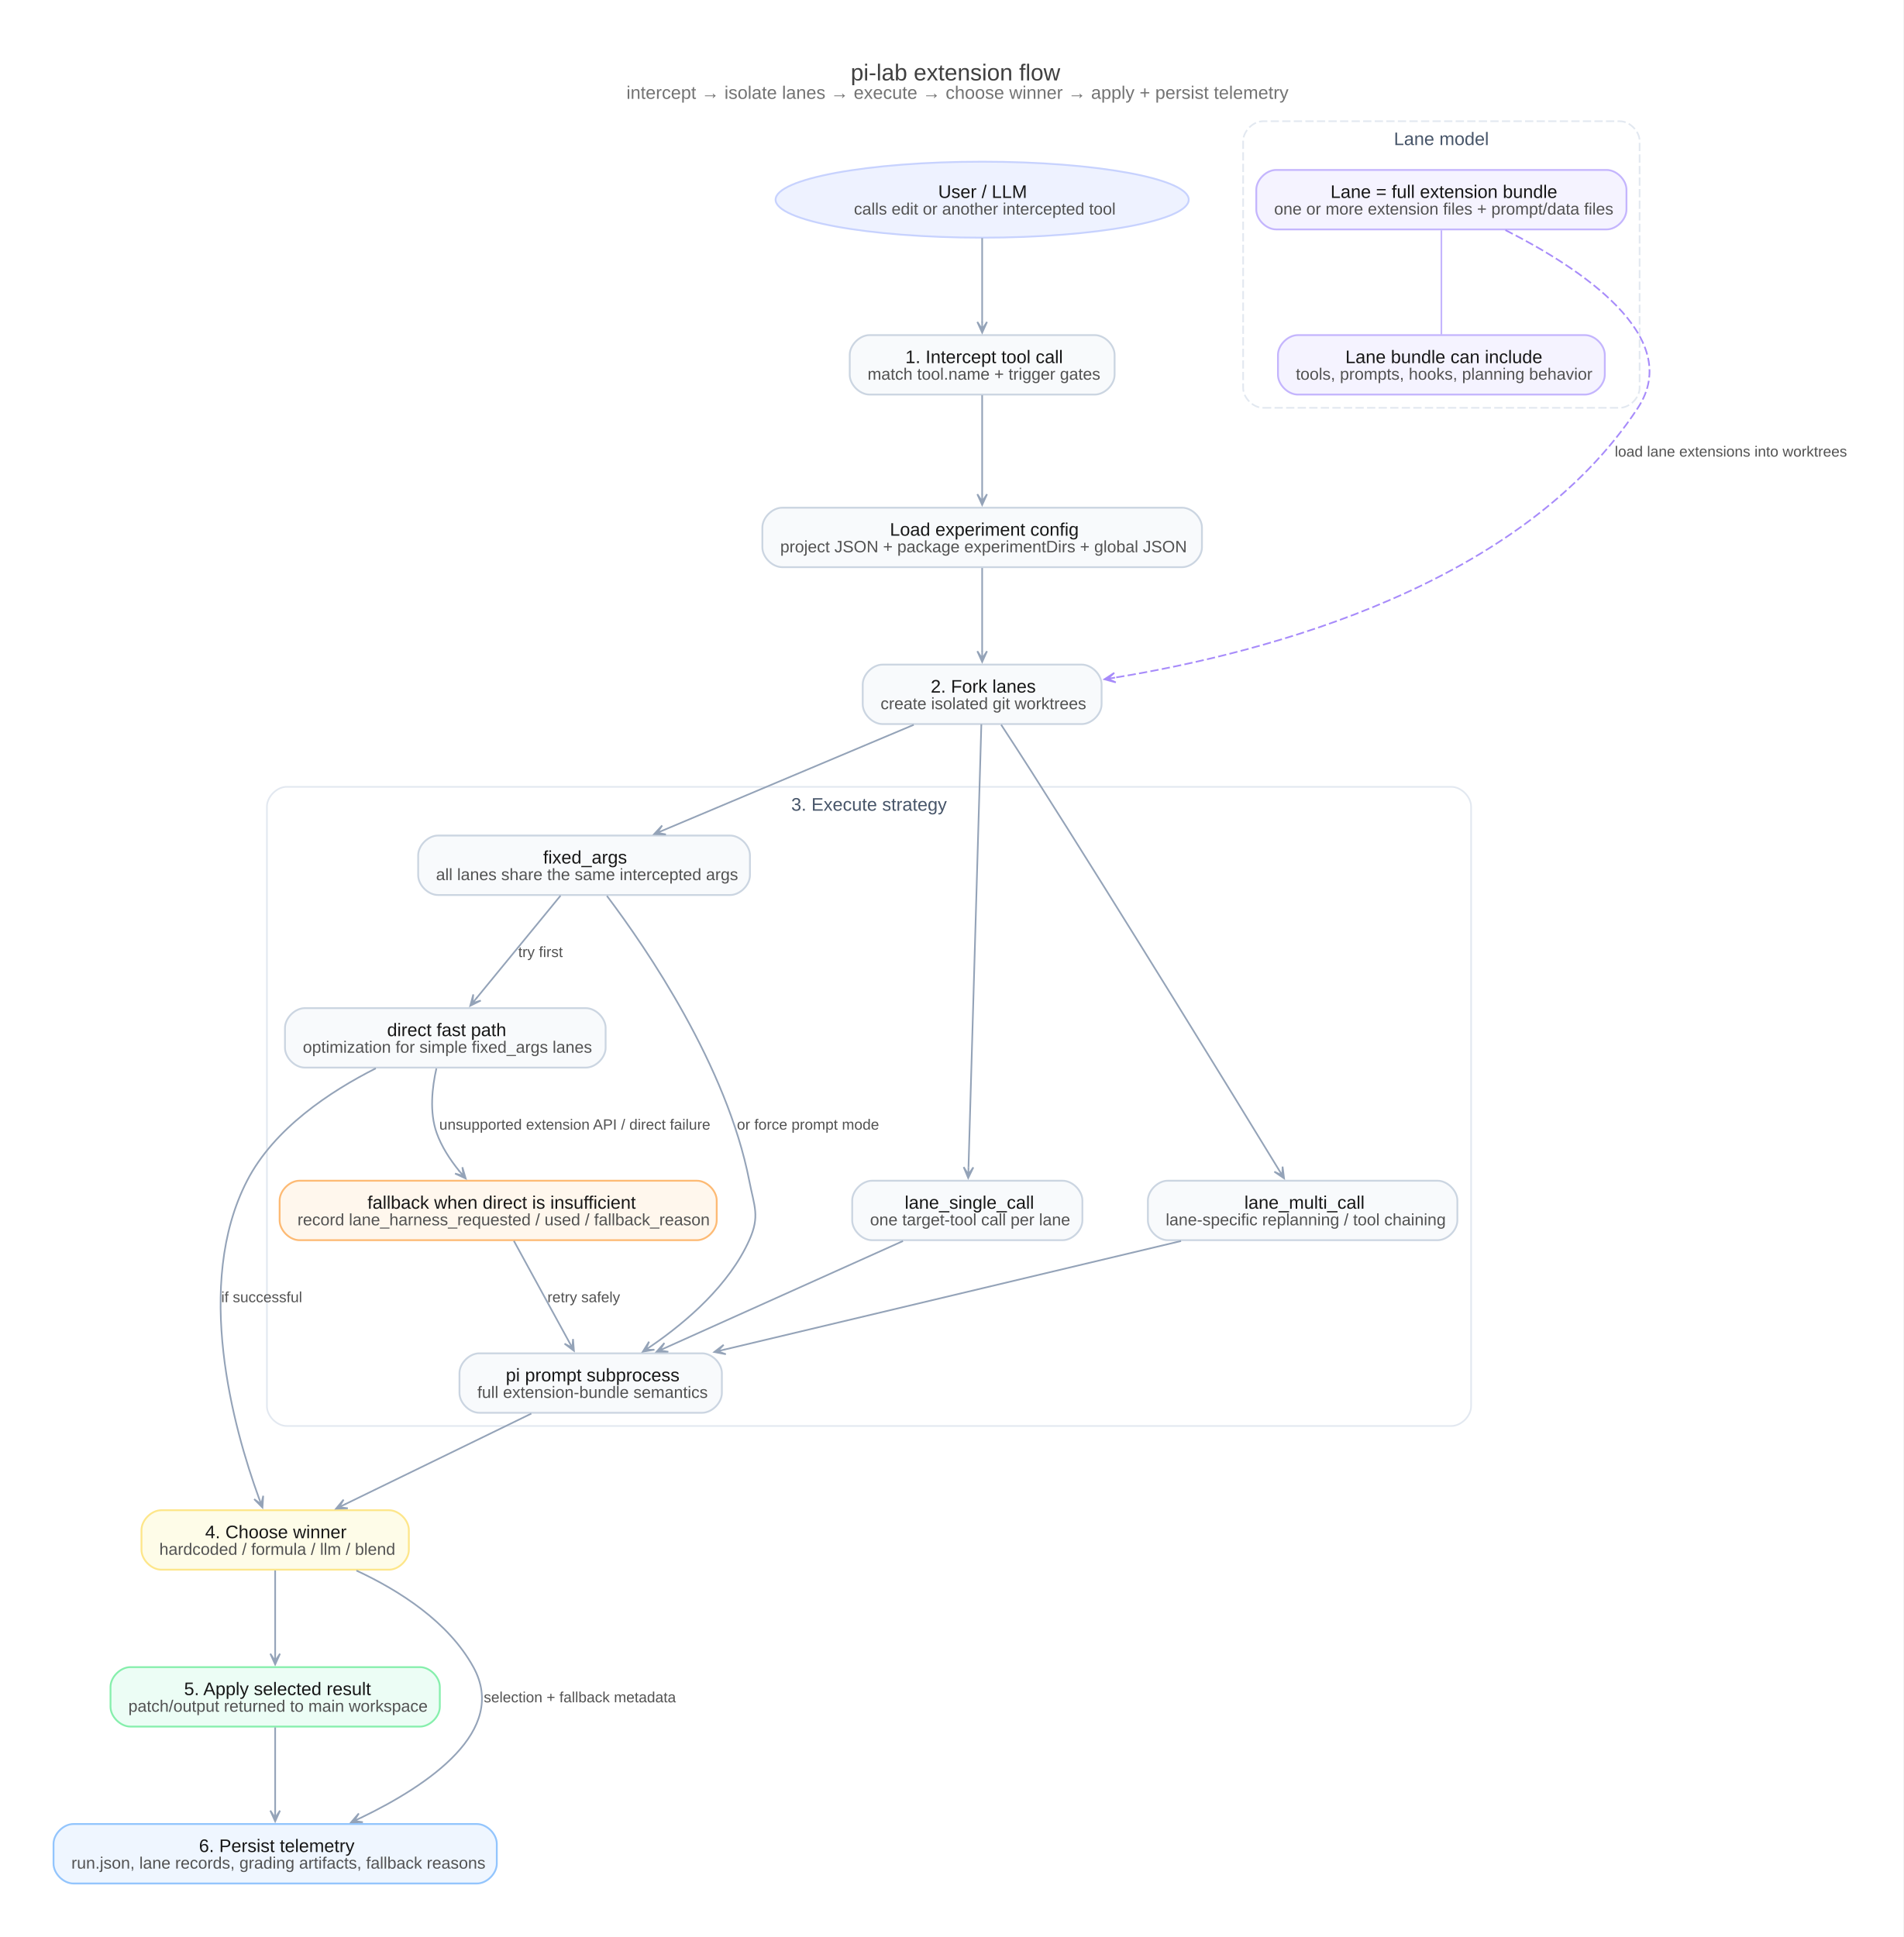
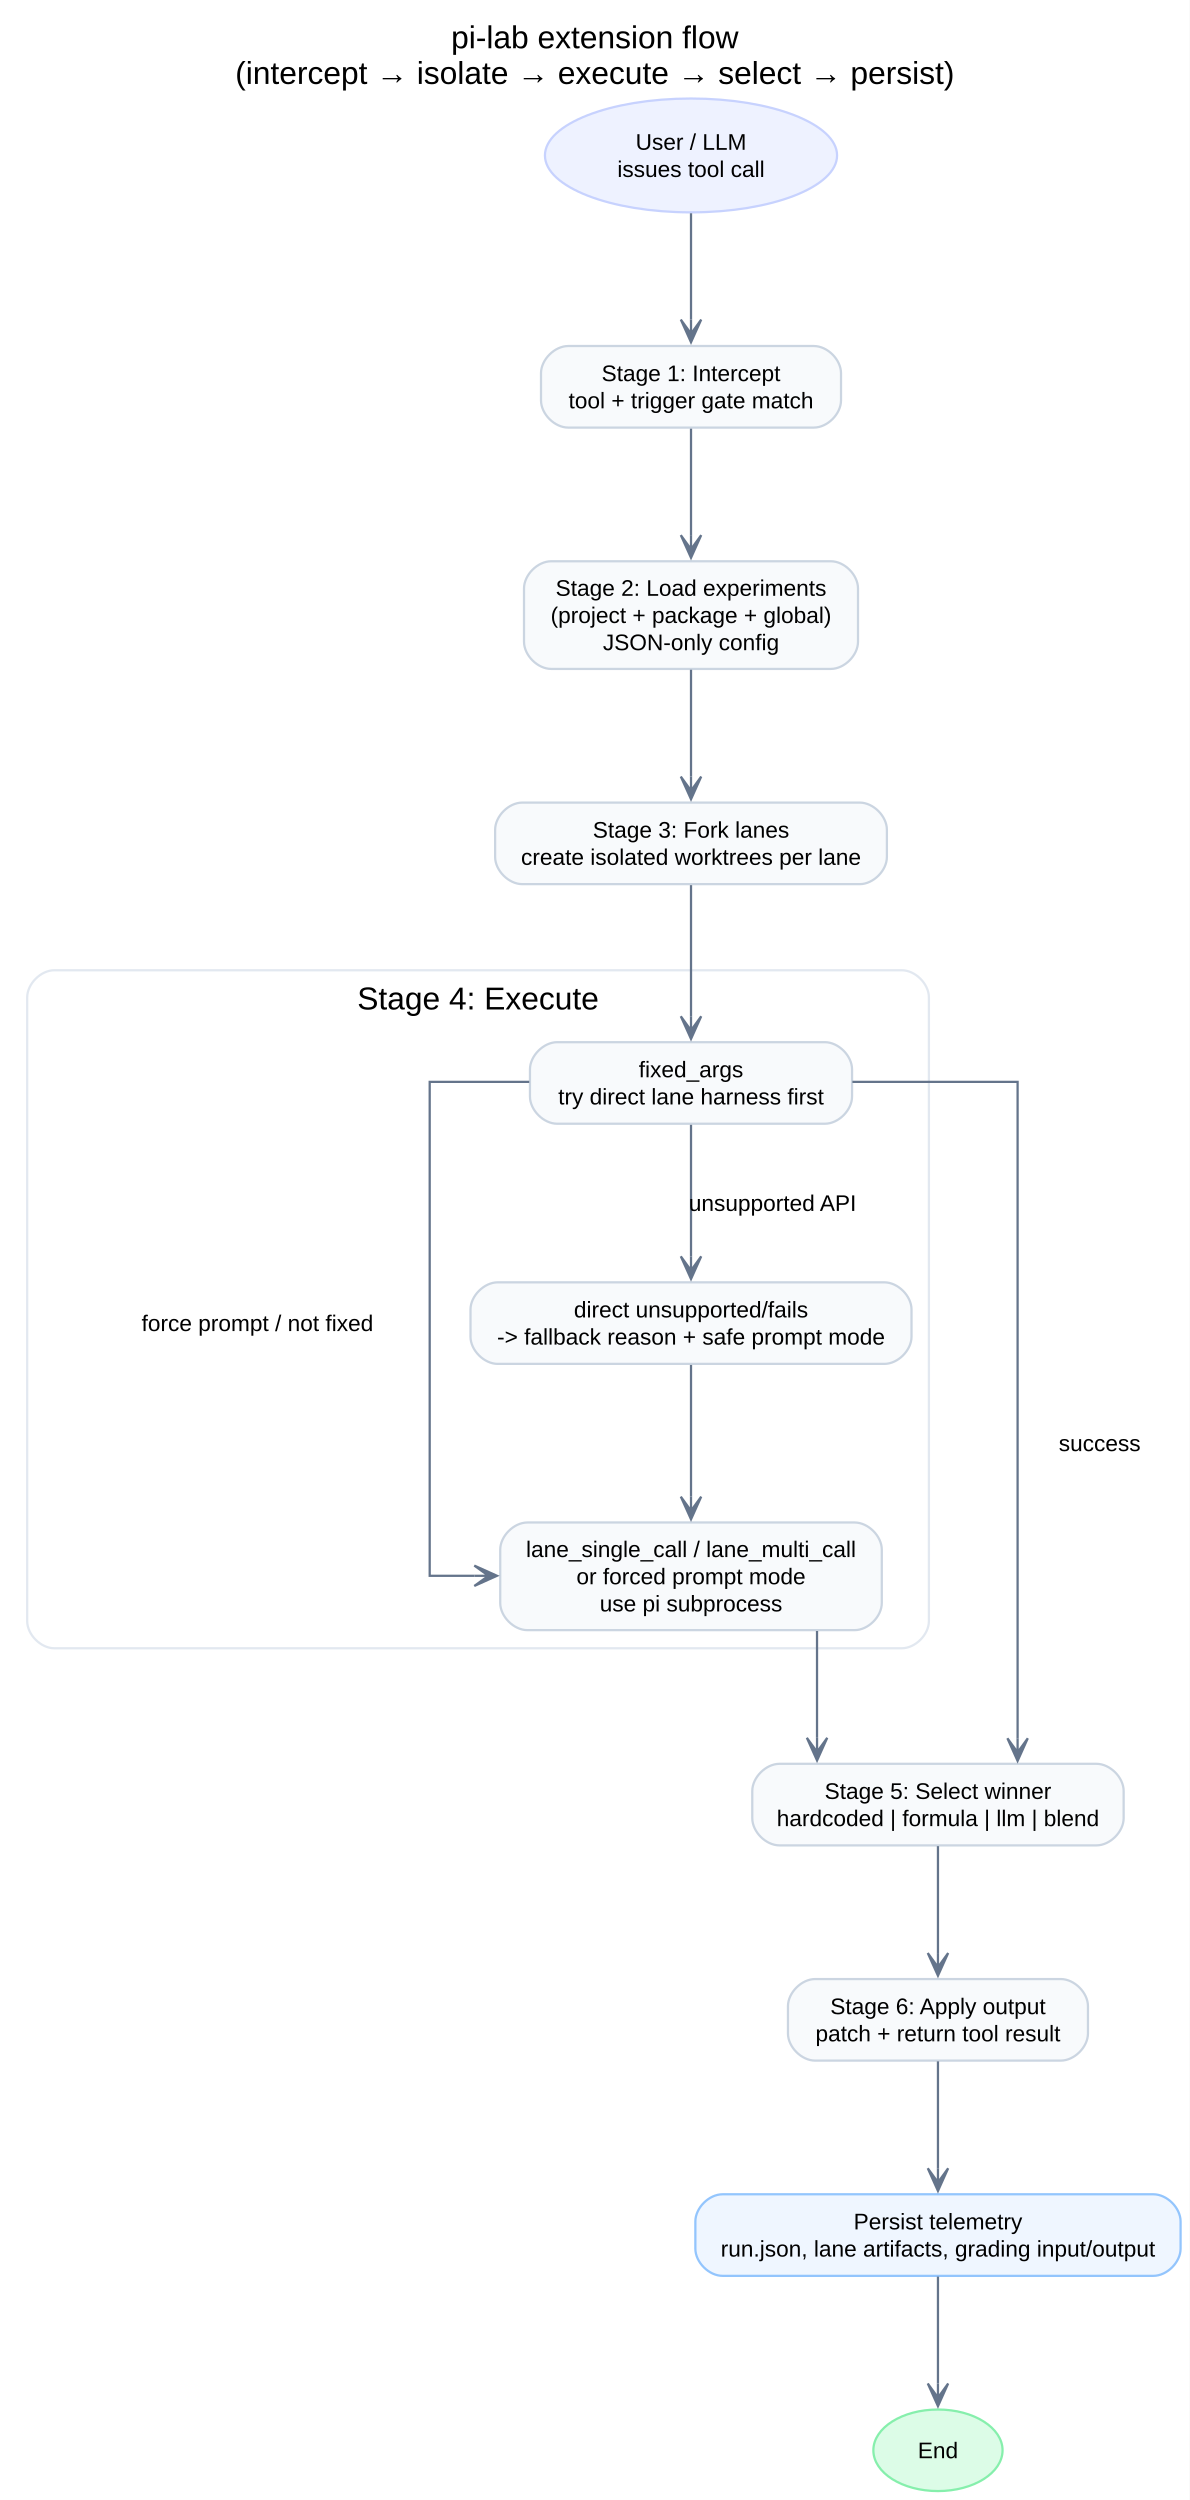
- <svg xmlns="http://www.w3.org/2000/svg" width="2800pt" height="2850pt" viewBox="0.00 0.00 2800.00 2850.00">
-   <g id="graph0" class="graph" transform="scale(2.43008 2.43008) rotate(0) translate(32.4 1140.4)">
-     <polygon fill="white" stroke="none" points="-32.4,32.4 -32.4,-1140.4 1119.83,-1140.4 1119.83,32.4 -32.4,32.4" />
-     <text xml:space="preserve" text-anchor="start" x="482.59" y="-1091.7" font-family="Arial" font-size="14.00" fill="#404040">pi-lab extension flow</text>
-     <text xml:space="preserve" text-anchor="start" x="346.84" y="-1080.55" font-family="Arial" font-size="11.00" fill="#737373">intercept → isolate lanes → execute → choose winner → apply + persist telemetry</text>
+ <svg xmlns="http://www.w3.org/2000/svg" width="1350pt" height="2837pt" viewBox="0.00 0.00 1350.00 2837.00">
+   <g id="graph0" class="graph" transform="scale(2.57101 2.57101) rotate(0) translate(4 1099.52)">
+     <polygon fill="white" stroke="none" points="-4,4 -4,-1099.52 521.09,-1099.52 521.09,4 -4,4" />
+     <text xml:space="preserve" text-anchor="middle" x="258.54" y="-1078.22" font-family="Arial" font-size="14.00">pi-lab extension flow</text>
+     <text xml:space="preserve" text-anchor="middle" x="258.54" y="-1062.47" font-family="Arial" font-size="14.00">(intercept → isolate → execute → select → persist)</text>
    <g id="clust1" class="cluster">
-       <path fill="white" stroke="#e2e8f0" d="M141.18,-277C141.18,-277 846.17,-277 846.17,-277 852.18,-277 858.17,-283 858.17,-289 858.17,-289 858.17,-652 858.17,-652 858.17,-658 852.17,-664 846.17,-664 846.17,-664 141.17,-664 141.17,-664 135.17,-664 129.18,-658 129.18,-652 129.18,-652 129.18,-289 129.18,-289 129.18,-283 135.18,-277 141.18,-277" />
-       <text xml:space="preserve" text-anchor="middle" x="493.68" y="-649.55" font-family="Arial" font-size="11.00" fill="#475569">3. Execute strategy</text>
-     </g>
-     <g id="clust2" class="cluster">
-       <path fill="white" stroke="#e2e8f0" stroke-dasharray="5,2" d="M732.17,-893.5C732.17,-893.5 948.17,-893.5 948.17,-893.5 954.17,-893.5 960.17,-899.5 960.17,-905.5 960.17,-905.5 960.17,-1055 960.17,-1055 960.17,-1061 954.17,-1067 948.17,-1067 948.17,-1067 732.17,-1067 732.17,-1067 726.17,-1067 720.17,-1061 720.17,-1055 720.17,-1055 720.17,-905.5 720.17,-905.5 720.17,-899.5 726.17,-893.5 732.17,-893.5" />
-       <text xml:space="preserve" text-anchor="middle" x="840.17" y="-1052.55" font-family="Arial" font-size="11.00" fill="#475569">Lane model</text>
+       <path fill="white" stroke="#e2e8f0" d="M20,-372C20,-372 394,-372 394,-372 400,-372 406,-378 406,-384 406,-384 406,-659.27 406,-659.27 406,-665.27 400,-671.27 394,-671.27 394,-671.27 20,-671.27 20,-671.27 14,-671.27 8,-665.27 8,-659.27 8,-659.27 8,-384 8,-384 8,-378 14,-372 20,-372" />
+       <text xml:space="preserve" text-anchor="middle" x="207" y="-653.97" font-family="Arial" font-size="14.00">Stage 4: Execute</text>
    </g>
    <g id="node1" class="node">
-       <ellipse fill="#eef2ff" stroke="#c7d2fe" stroke-width="1.1" cx="562.17" cy="-1019.5" rx="125.05" ry="23" />
-       <text xml:space="preserve" text-anchor="start" x="535.55" y="-1020.55" font-family="Arial" font-size="11.00" fill="#171717">User / LLM</text>
-       <text xml:space="preserve" text-anchor="start" x="484.55" y="-1010.5" font-family="Arial" font-size="10.00" fill="#525252">calls edit or another intercepted tool</text>
+       <ellipse fill="#eef2ff" stroke="#c7d2fe" cx="301" cy="-1030.91" rx="64.47" ry="25.12" />
+       <text xml:space="preserve" text-anchor="middle" x="301" y="-1033.41" font-family="Arial" font-size="10.00">User / LLM</text>
+       <text xml:space="preserve" text-anchor="middle" x="301" y="-1021.41" font-family="Arial" font-size="10.00">issues tool call</text>
    </g>
    <g id="node2" class="node">
-       <path fill="#f8fafc" stroke="#cbd5e1" stroke-width="1.1" d="M630.35,-937.5C630.35,-937.5 494,-937.5 494,-937.5 488,-937.5 482,-931.5 482,-925.5 482,-925.5 482,-913.5 482,-913.5 482,-907.5 488,-901.5 494,-901.5 494,-901.5 630.35,-901.5 630.35,-901.5 636.35,-901.5 642.35,-907.5 642.35,-913.5 642.35,-913.5 642.35,-925.5 642.35,-925.5 642.35,-931.5 636.35,-937.5 630.35,-937.5" />
-       <text xml:space="preserve" text-anchor="start" x="515.67" y="-920.55" font-family="Arial" font-size="11.00" fill="#171717">1. Intercept tool call</text>
-       <text xml:space="preserve" text-anchor="start" x="492.8" y="-910.5" font-family="Arial" font-size="10.00" fill="#525252">match tool.name + trigger gates</text>
+       <path fill="#f8fafc" stroke="#cbd5e1" d="M355.21,-946.79C355.21,-946.79 246.79,-946.79 246.79,-946.79 240.79,-946.79 234.79,-940.79 234.79,-934.79 234.79,-934.79 234.79,-922.79 234.79,-922.79 234.79,-916.79 240.79,-910.79 246.79,-910.79 246.79,-910.79 355.21,-910.79 355.21,-910.79 361.21,-910.79 367.21,-916.79 367.21,-922.79 367.21,-922.79 367.21,-934.79 367.21,-934.79 367.21,-940.79 361.21,-946.79 355.21,-946.79" />
+       <text xml:space="preserve" text-anchor="middle" x="301" y="-931.29" font-family="Arial" font-size="10.00">Stage 1: Intercept</text>
+       <text xml:space="preserve" text-anchor="middle" x="301" y="-919.29" font-family="Arial" font-size="10.00">tool + trigger gate match</text>
+     </g>
+     <g id="edge1" class="edge">
+       <path fill="none" stroke="#64748b" d="M301,-1005.4C301,-1005.4 301,-958.46 301,-958.46" />
+       <polygon fill="#64748b" stroke="#64748b" points="301,-948.46 305.5,-958.46 301,-952.24 301,-958.46 301,-958.46 301,-958.46 301,-952.24 296.5,-958.46 301,-948.46" />
+     </g>
+     <g id="node3" class="node">
+       <path fill="#f8fafc" stroke="#cbd5e1" d="M362.71,-851.79C362.71,-851.79 239.29,-851.79 239.29,-851.79 233.29,-851.79 227.29,-845.79 227.29,-839.79 227.29,-839.79 227.29,-816.27 227.29,-816.27 227.29,-810.27 233.29,-804.27 239.29,-804.27 239.29,-804.27 362.71,-804.27 362.71,-804.27 368.71,-804.27 374.71,-810.27 374.71,-816.27 374.71,-816.27 374.71,-839.79 374.71,-839.79 374.71,-845.79 368.71,-851.79 362.71,-851.79" />
+       <text xml:space="preserve" text-anchor="middle" x="301" y="-836.53" font-family="Arial" font-size="10.00">Stage 2: Load experiments</text>
+       <text xml:space="preserve" text-anchor="middle" x="301" y="-824.53" font-family="Arial" font-size="10.00">(project + package + global)</text>
+       <text xml:space="preserve" text-anchor="middle" x="301" y="-812.53" font-family="Arial" font-size="10.00">JSON-only config</text>
+     </g>
+     <g id="edge2" class="edge">
+       <path fill="none" stroke="#64748b" d="M301,-910.31C301,-910.31 301,-863.32 301,-863.32" />
+       <polygon fill="#64748b" stroke="#64748b" points="301,-853.32 305.5,-863.32 301,-857.1 301,-863.32 301,-863.32 301,-863.32 301,-857.1 296.5,-863.32 301,-853.32" />
+     </g>
+     <g id="node4" class="node">
+       <path fill="#f8fafc" stroke="#cbd5e1" d="M375.46,-745.27C375.46,-745.27 226.54,-745.27 226.54,-745.27 220.54,-745.27 214.54,-739.27 214.54,-733.27 214.54,-733.27 214.54,-721.27 214.54,-721.27 214.54,-715.27 220.54,-709.27 226.54,-709.27 226.54,-709.27 375.46,-709.27 375.46,-709.27 381.46,-709.27 387.46,-715.27 387.46,-721.27 387.46,-721.27 387.46,-733.27 387.46,-733.27 387.46,-739.27 381.46,-745.27 375.46,-745.27" />
+       <text xml:space="preserve" text-anchor="middle" x="301" y="-729.77" font-family="Arial" font-size="10.00">Stage 3: Fork lanes</text>
+       <text xml:space="preserve" text-anchor="middle" x="301" y="-717.77" font-family="Arial" font-size="10.00">create isolated worktrees per lane</text>
+     </g>
+     <g id="edge3" class="edge">
+       <path fill="none" stroke="#64748b" d="M301,-803.9C301,-803.9 301,-756.75 301,-756.75" />
+       <polygon fill="#64748b" stroke="#64748b" points="301,-746.75 305.5,-756.75 301,-750.53 301,-756.75 301,-756.75 301,-756.75 301,-750.53 296.5,-756.75 301,-746.75" />
+     </g>
+     <g id="node5" class="node">
+       <path fill="#f8fafc" stroke="#cbd5e1" d="M360.08,-639.52C360.08,-639.52 241.92,-639.52 241.92,-639.52 235.92,-639.52 229.92,-633.52 229.92,-627.52 229.92,-627.52 229.92,-615.52 229.92,-615.52 229.92,-609.52 235.92,-603.52 241.92,-603.52 241.92,-603.52 360.08,-603.52 360.08,-603.52 366.08,-603.52 372.08,-609.52 372.08,-615.52 372.08,-615.52 372.08,-627.52 372.08,-627.52 372.08,-633.52 366.08,-639.52 360.08,-639.52" />
+       <text xml:space="preserve" text-anchor="middle" x="301" y="-624.02" font-family="Arial" font-size="10.00">fixed_args</text>
+       <text xml:space="preserve" text-anchor="middle" x="301" y="-612.02" font-family="Arial" font-size="10.00">try direct lane harness first</text>
+     </g>
+     <g id="edge4" class="edge">
+       <path fill="none" stroke="#64748b" d="M301,-708.85C301,-708.85 301,-650.95 301,-650.95" />
+       <polygon fill="#64748b" stroke="#64748b" points="301,-640.95 305.5,-650.95 301,-644.73 301,-650.95 301,-650.95 301,-650.95 301,-644.73 296.5,-650.95 301,-640.95" />
+     </g>
+     <g id="node6" class="node">
+       <path fill="#f8fafc" stroke="#cbd5e1" d="M373.21,-427.52C373.21,-427.52 228.79,-427.52 228.79,-427.52 222.79,-427.52 216.79,-421.52 216.79,-415.52 216.79,-415.52 216.79,-392 216.79,-392 216.79,-386 222.79,-380 228.79,-380 228.79,-380 373.21,-380 373.21,-380 379.21,-380 385.21,-386 385.21,-392 385.21,-392 385.21,-415.52 385.21,-415.52 385.21,-421.52 379.21,-427.52 373.21,-427.52" />
+       <text xml:space="preserve" text-anchor="middle" x="301" y="-412.26" font-family="Arial" font-size="10.00">lane_single_call / lane_multi_call</text>
+       <text xml:space="preserve" text-anchor="middle" x="301" y="-400.26" font-family="Arial" font-size="10.00">or forced prompt mode</text>
+       <text xml:space="preserve" text-anchor="middle" x="301" y="-388.26" font-family="Arial" font-size="10.00">use pi subprocess</text>
+     </g>
+     <g id="edge5" class="edge">
+       <path fill="none" stroke="#64748b" d="M229.6,-622C206,-622 185.66,-622 185.66,-622 185.66,-622 185.66,-404 185.66,-404 185.66,-404 205.35,-404 205.35,-404" />
+       <polygon fill="#64748b" stroke="#64748b" points="215.35,-404 205.35,-408.5 211.57,-404 205.35,-404 205.35,-404 205.35,-404 211.57,-404 205.35,-399.5 215.35,-404" />
+       <text xml:space="preserve" text-anchor="middle" x="109.62" y="-512.02" font-family="Arial" font-size="10.00">force prompt / not fixed</text>
+     </g>
+     <g id="node7" class="node">
+       <path fill="#f8fafc" stroke="#cbd5e1" d="M386.33,-533.52C386.33,-533.52 215.67,-533.52 215.67,-533.52 209.67,-533.52 203.67,-527.52 203.67,-521.52 203.67,-521.52 203.67,-509.52 203.67,-509.52 203.67,-503.52 209.67,-497.52 215.67,-497.52 215.67,-497.52 386.33,-497.52 386.33,-497.52 392.33,-497.52 398.33,-503.52 398.33,-509.52 398.33,-509.52 398.33,-521.52 398.33,-521.52 398.33,-527.52 392.33,-533.52 386.33,-533.52" />
+       <text xml:space="preserve" text-anchor="middle" x="301" y="-518.02" font-family="Arial" font-size="10.00">direct unsupported/fails</text>
+       <text xml:space="preserve" text-anchor="middle" x="301" y="-506.02" font-family="Arial" font-size="10.00">-&gt; fallback reason + safe prompt mode</text>
+     </g>
+     <g id="edge6" class="edge">
+       <path fill="none" stroke="#64748b" d="M301,-603.06C301,-603.06 301,-544.99 301,-544.99" />
+       <polygon fill="#64748b" stroke="#64748b" points="301,-534.99 305.5,-544.99 301,-538.77 301,-544.99 301,-544.99 301,-544.99 301,-538.77 296.5,-544.99 301,-534.99" />
+       <text xml:space="preserve" text-anchor="middle" x="337" y="-565.02" font-family="Arial" font-size="10.00">unsupported API</text>
+     </g>
+     <g id="node8" class="node">
+       <path fill="#f8fafc" stroke="#cbd5e1" d="M479.96,-321C479.96,-321 340.04,-321 340.04,-321 334.04,-321 328.04,-315 328.04,-309 328.04,-309 328.04,-297 328.04,-297 328.04,-291 334.04,-285 340.04,-285 340.04,-285 479.96,-285 479.96,-285 485.96,-285 491.96,-291 491.96,-297 491.96,-297 491.96,-309 491.96,-309 491.96,-315 485.96,-321 479.96,-321" />
+       <text xml:space="preserve" text-anchor="middle" x="410" y="-305.5" font-family="Arial" font-size="10.00">Stage 5: Select winner</text>
+       <text xml:space="preserve" text-anchor="middle" x="410" y="-293.5" font-family="Arial" font-size="10.00">hardcoded | formula | llm | blend</text>
+     </g>
+     <g id="edge9" class="edge">
+       <path fill="none" stroke="#64748b" d="M372.23,-622C408.55,-622 445.15,-622 445.15,-622 445.15,-622 445.15,-332.28 445.15,-332.28" />
+       <polygon fill="#64748b" stroke="#64748b" points="445.15,-322.28 449.65,-332.28 445.15,-326.06 445.15,-332.28 445.15,-332.28 445.15,-332.28 445.15,-326.06 440.65,-332.28 445.15,-322.28" />
+       <text xml:space="preserve" text-anchor="middle" x="481.38" y="-459.02" font-family="Arial" font-size="10.00">success</text>
    </g>
    <g id="edge8" class="edge">
-       <path fill="none" stroke="#94a3b8" d="M562.17,-996.26C562.17,-981.02 562.17,-960.8 562.17,-945.08" />
-       <polygon fill="#94a3b8" stroke="#94a3b8" points="562.18,-938.99 565.1,-945.49 562.18,-941.02 562.18,-945.49 562.18,-945.49 562.18,-945.49 562.18,-941.02 559.25,-945.49 562.18,-938.99" />
+       <path fill="none" stroke="#64748b" d="M356.62,-379.63C356.62,-379.63 356.62,-332.48 356.62,-332.48" />
+       <polygon fill="#64748b" stroke="#64748b" points="356.63,-322.48 361.13,-332.48 356.63,-326.26 356.63,-332.48 356.63,-332.48 356.63,-332.48 356.63,-326.26 352.13,-332.48 356.63,-322.48" />
    </g>
-     <g id="node3" class="node">
-       <path fill="#f8fafc" stroke="#cbd5e1" stroke-width="1.1" d="M683.22,-833C683.22,-833 441.12,-833 441.12,-833 435.12,-833 429.12,-827 429.12,-821 429.12,-821 429.12,-809 429.12,-809 429.12,-803 435.12,-797 441.12,-797 441.12,-797 683.22,-797 683.22,-797 689.22,-797 695.22,-803 695.22,-809 695.22,-809 695.22,-821 695.22,-821 695.22,-827 689.22,-833 683.22,-833" />
-       <text xml:space="preserve" text-anchor="start" x="506.3" y="-816.05" font-family="Arial" font-size="11.00" fill="#171717">Load experiment config</text>
-       <text xml:space="preserve" text-anchor="start" x="439.92" y="-806" font-family="Arial" font-size="10.00" fill="#525252">project JSON + package experimentDirs + global JSON</text>
+     <g id="edge7" class="edge">
+       <path fill="none" stroke="#64748b" d="M301,-497.07C301,-497.07 301,-438.92 301,-438.92" />
+       <polygon fill="#64748b" stroke="#64748b" points="301,-428.92 305.5,-438.92 301,-432.71 301,-438.92 301,-438.92 301,-438.92 301,-432.71 296.5,-438.92 301,-428.92" />
    </g>
-     <g id="edge9" class="edge">
-       <path fill="none" stroke="#94a3b8" d="M562.17,-901.11C562.17,-884.62 562.17,-859.66 562.17,-841.03" />
-       <polygon fill="#94a3b8" stroke="#94a3b8" points="562.18,-834.69 565.1,-841.19 562.18,-836.72 562.18,-841.19 562.18,-841.19 562.18,-841.19 562.18,-836.72 559.25,-841.19 562.18,-834.69" />
-     </g>
-     <g id="node4" class="node">
-       <path fill="#f8fafc" stroke="#cbd5e1" stroke-width="1.1" d="M622.47,-738C622.47,-738 501.87,-738 501.87,-738 495.87,-738 489.87,-732 489.87,-726 489.87,-726 489.87,-714 489.87,-714 489.87,-708 495.87,-702 501.87,-702 501.87,-702 622.47,-702 622.47,-702 628.47,-702 634.47,-708 634.47,-714 634.47,-714 634.47,-726 634.47,-726 634.47,-732 628.47,-738 622.47,-738" />
-       <text xml:space="preserve" text-anchor="start" x="531.05" y="-721.05" font-family="Arial" font-size="11.00" fill="#171717">2. Fork lanes</text>
-       <text xml:space="preserve" text-anchor="start" x="500.67" y="-711" font-family="Arial" font-size="10.00" fill="#525252">create isolated git worktrees</text>
+     <g id="node9" class="node">
+       <path fill="#f8fafc" stroke="#cbd5e1" d="M464.21,-226C464.21,-226 355.79,-226 355.79,-226 349.79,-226 343.79,-220 343.79,-214 343.79,-214 343.79,-202 343.79,-202 343.79,-196 349.79,-190 355.79,-190 355.79,-190 464.21,-190 464.21,-190 470.21,-190 476.21,-196 476.21,-202 476.21,-202 476.21,-214 476.21,-214 476.21,-220 470.21,-226 464.21,-226" />
+       <text xml:space="preserve" text-anchor="middle" x="410" y="-210.5" font-family="Arial" font-size="10.00">Stage 6: Apply output</text>
+       <text xml:space="preserve" text-anchor="middle" x="410" y="-198.5" font-family="Arial" font-size="10.00">patch + return tool result</text>
    </g>
    <g id="edge10" class="edge">
-       <path fill="none" stroke="#94a3b8" d="M562.17,-796.51C562.17,-782.22 562.17,-761.85 562.17,-745.86" />
-       <polygon fill="#94a3b8" stroke="#94a3b8" points="562.18,-739.63 565.1,-746.13 562.18,-741.66 562.18,-746.13 562.18,-746.13 562.18,-746.13 562.18,-741.66 559.25,-746.13 562.18,-739.63" />
+       <path fill="none" stroke="#64748b" d="M410,-284.68C410,-284.68 410,-237.48 410,-237.48" />
+       <polygon fill="#64748b" stroke="#64748b" points="410,-227.48 414.5,-237.48 410,-231.26 410,-237.48 410,-237.48 410,-237.48 410,-231.26 405.5,-237.48 410,-227.48" />
    </g>
-     <g id="node8" class="node">
-       <path fill="#f8fafc" stroke="#cbd5e1" stroke-width="1.1" d="M409.6,-634.5C409.6,-634.5 232.75,-634.5 232.75,-634.5 226.75,-634.5 220.75,-628.5 220.75,-622.5 220.75,-622.5 220.75,-610.5 220.75,-610.5 220.75,-604.5 226.75,-598.5 232.75,-598.5 232.75,-598.5 409.6,-598.5 409.6,-598.5 415.6,-598.5 421.6,-604.5 421.6,-610.5 421.6,-610.5 421.6,-622.5 421.6,-622.5 421.6,-628.5 415.6,-634.5 409.6,-634.5" />
-       <text xml:space="preserve" text-anchor="start" x="296.43" y="-617.55" font-family="Arial" font-size="11.00" fill="#171717">fixed_args</text>
-       <text xml:space="preserve" text-anchor="start" x="231.55" y="-607.5" font-family="Arial" font-size="10.00" fill="#525252">all lanes share the same intercepted args</text>
+     <g id="node10" class="node">
+       <path fill="#eff6ff" stroke="#93c5fd" d="M505.09,-131C505.09,-131 314.92,-131 314.92,-131 308.92,-131 302.92,-125 302.92,-119 302.92,-119 302.92,-107 302.92,-107 302.92,-101 308.92,-95 314.92,-95 314.92,-95 505.09,-95 505.09,-95 511.09,-95 517.09,-101 517.09,-107 517.09,-107 517.09,-119 517.09,-119 517.09,-125 511.09,-131 505.09,-131" />
+       <text xml:space="preserve" text-anchor="middle" x="410" y="-115.5" font-family="Arial" font-size="10.00">Persist telemetry</text>
+       <text xml:space="preserve" text-anchor="middle" x="410" y="-103.5" font-family="Arial" font-size="10.00">run.json, lane artifacts, grading input/output</text>
    </g>
    <g id="edge11" class="edge">
-       <path fill="none" stroke="#94a3b8" d="M520.75,-701.55C478.72,-683.85 413.71,-656.47 369.39,-637.81" />
-       <polygon fill="#94a3b8" stroke="#94a3b8" points="363.59,-635.36 370.71,-635.19 365.46,-636.15 369.58,-637.89 369.58,-637.89 369.58,-637.89 365.46,-636.15 368.44,-640.58 363.59,-635.36" />
+       <path fill="none" stroke="#64748b" d="M410,-189.68C410,-189.68 410,-142.48 410,-142.48" />
+       <polygon fill="#64748b" stroke="#64748b" points="410,-132.48 414.5,-142.48 410,-136.26 410,-142.48 410,-142.48 410,-142.48 410,-136.26 405.5,-142.48 410,-132.48" />
    </g>
-     <g id="node9" class="node">
-       <path fill="#f8fafc" stroke="#cbd5e1" stroke-width="1.1" d="M610.85,-425.5C610.85,-425.5 495.5,-425.5 495.5,-425.5 489.5,-425.5 483.5,-419.5 483.5,-413.5 483.5,-413.5 483.5,-401.5 483.5,-401.5 483.5,-395.5 489.5,-389.5 495.5,-389.5 495.5,-389.5 610.85,-389.5 610.85,-389.5 616.85,-389.5 622.85,-395.5 622.85,-401.5 622.85,-401.5 622.85,-413.5 622.85,-413.5 622.85,-419.5 616.85,-425.5 610.85,-425.5" />
-       <text xml:space="preserve" text-anchor="start" x="515.3" y="-408.55" font-family="Arial" font-size="11.00" fill="#171717">lane_single_call</text>
-       <text xml:space="preserve" text-anchor="start" x="494.3" y="-398.5" font-family="Arial" font-size="10.00" fill="#525252">one target-tool call per lane</text>
+     <g id="node11" class="node">
+       <ellipse fill="#dcfce7" stroke="#86efac" cx="410" cy="-18" rx="28.51" ry="18" />
+       <text xml:space="preserve" text-anchor="middle" x="410" y="-14.5" font-family="Arial" font-size="10.00">End</text>
    </g>
    <g id="edge12" class="edge">
-       <path fill="none" stroke="#94a3b8" d="M561.68,-701.86C560.18,-650.03 555.67,-494.73 553.9,-433.61" />
-       <polygon fill="#94a3b8" stroke="#94a3b8" points="553.72,-427.18 556.83,-433.6 553.78,-429.21 553.9,-433.68 553.9,-433.68 553.9,-433.68 553.78,-429.21 550.98,-433.77 553.72,-427.18" />
-     </g>
-     <g id="node10" class="node">
-       <path fill="#f8fafc" stroke="#cbd5e1" stroke-width="1.1" d="M837.85,-425.5C837.85,-425.5 674.5,-425.5 674.5,-425.5 668.5,-425.5 662.5,-419.5 662.5,-413.5 662.5,-413.5 662.5,-401.5 662.5,-401.5 662.5,-395.5 668.5,-389.5 674.5,-389.5 674.5,-389.5 837.85,-389.5 837.85,-389.5 843.85,-389.5 849.85,-395.5 849.85,-401.5 849.85,-401.5 849.85,-413.5 849.85,-413.5 849.85,-419.5 843.85,-425.5 837.85,-425.5" />
-       <text xml:space="preserve" text-anchor="start" x="720.92" y="-408.55" font-family="Arial" font-size="11.00" fill="#171717">lane_multi_call</text>
-       <text xml:space="preserve" text-anchor="start" x="673.3" y="-398.5" font-family="Arial" font-size="10.00" fill="#525252">lane-specific replanning / tool chaining</text>
-     </g>
-     <g id="edge13" class="edge">
-       <path fill="none" stroke="#94a3b8" d="M573.67,-701.59C579.29,-693.01 586.14,-682.49 592.17,-673 648.28,-584.79 713.26,-478.83 741.65,-432.33" />
-       <polygon fill="#94a3b8" stroke="#94a3b8" points="744.93,-426.96 744.04,-434.03 743.87,-428.69 741.54,-432.5 741.54,-432.5 741.54,-432.5 743.87,-428.69 739.05,-430.98 744.93,-426.96" />
-     </g>
-     <g id="node5" class="node">
-       <path fill="#fefce8" stroke="#fde68a" stroke-width="1.1" d="M203.1,-226C203.1,-226 65.25,-226 65.25,-226 59.25,-226 53.25,-220 53.25,-214 53.25,-214 53.25,-202 53.25,-202 53.25,-196 59.25,-190 65.25,-190 65.25,-190 203.1,-190 203.1,-190 209.1,-190 215.1,-196 215.1,-202 215.1,-202 215.1,-214 215.1,-214 215.1,-220 209.1,-226 203.1,-226" />
-       <text xml:space="preserve" text-anchor="start" x="91.8" y="-209.05" font-family="Arial" font-size="11.00" fill="#171717">4. Choose winner</text>
-       <text xml:space="preserve" text-anchor="start" x="64.05" y="-199" font-family="Arial" font-size="10.00" fill="#525252">hardcoded / formula / llm / blend</text>
-     </g>
-     <g id="node6" class="node">
-       <path fill="#ecfdf5" stroke="#86efac" stroke-width="1.1" d="M221.85,-131C221.85,-131 46.5,-131 46.5,-131 40.5,-131 34.5,-125 34.5,-119 34.5,-119 34.5,-107 34.5,-107 34.5,-101 40.5,-95 46.5,-95 46.5,-95 221.85,-95 221.85,-95 227.85,-95 233.85,-101 233.85,-107 233.85,-107 233.85,-119 233.85,-119 233.85,-125 227.85,-131 221.85,-131" />
-       <text xml:space="preserve" text-anchor="start" x="79.05" y="-114.05" font-family="Arial" font-size="11.00" fill="#171717">5. Apply selected result</text>
-       <text xml:space="preserve" text-anchor="start" x="45.3" y="-104" font-family="Arial" font-size="10.00" fill="#525252">patch/output returned to main workspace</text>
-     </g>
-     <g id="edge16" class="edge">
-       <path fill="none" stroke="#94a3b8" d="M134.18,-189.51C134.18,-175.22 134.18,-154.85 134.18,-138.86" />
-       <polygon fill="#94a3b8" stroke="#94a3b8" points="134.18,-132.63 137.1,-139.13 134.18,-134.66 134.18,-139.13 134.18,-139.13 134.18,-139.13 134.18,-134.66 131.25,-139.13 134.18,-132.63" />
-     </g>
-     <g id="node7" class="node">
-       <path fill="#eff6ff" stroke="#93c5fd" stroke-width="1.1" d="M256.35,-36C256.35,-36 12,-36 12,-36 6,-36 0,-30 0,-24 0,-24 0,-12 0,-12 0,-6 6,0 12,0 12,0 256.35,0 256.35,0 262.35,0 268.35,-6 268.35,-12 268.35,-12 268.35,-24 268.35,-24 268.35,-30 262.35,-36 256.35,-36" />
-       <text xml:space="preserve" text-anchor="start" x="88.05" y="-19.05" font-family="Arial" font-size="11.00" fill="#171717">6. Persist telemetry</text>
-       <text xml:space="preserve" text-anchor="start" x="10.8" y="-9" font-family="Arial" font-size="10.00" fill="#525252">run.json, lane records, grading artifacts, fallback reasons</text>
-     </g>
-     <g id="edge17" class="edge">
-       <path fill="none" stroke="#94a3b8" d="M183.38,-189.46C209.42,-177.36 239.07,-158.44 254.18,-131 275.39,-92.45 227.36,-59.66 185.9,-39.7" />
-       <polygon fill="#94a3b8" stroke="#94a3b8" points="180.15,-37.01 187.28,-37.12 181.99,-37.87 186.03,-39.77 186.03,-39.77 186.03,-39.77 181.99,-37.87 184.79,-42.42 180.15,-37.01" />
-       <text xml:space="preserve" text-anchor="middle" x="318.61" y="-109.7" font-family="Arial" font-size="9.00" fill="#525252">selection + fallback metadata</text>
-     </g>
-     <g id="edge18" class="edge">
-       <path fill="none" stroke="#94a3b8" d="M134.18,-94.51C134.18,-80.22 134.18,-59.85 134.18,-43.86" />
-       <polygon fill="#94a3b8" stroke="#94a3b8" points="134.18,-37.63 137.1,-44.13 134.18,-39.66 134.18,-44.13 134.18,-44.13 134.18,-44.13 134.18,-39.66 131.25,-44.13 134.18,-37.63" />
-     </g>
-     <g id="node11" class="node">
-       <path fill="#f8fafc" stroke="#cbd5e1" stroke-width="1.1" d="M322.23,-530C322.23,-530 152.12,-530 152.12,-530 146.12,-530 140.12,-524 140.12,-518 140.12,-518 140.12,-506 140.12,-506 140.12,-500 146.12,-494 152.12,-494 152.12,-494 322.23,-494 322.23,-494 328.23,-494 334.23,-500 334.23,-506 334.23,-506 334.23,-518 334.23,-518 334.23,-524 328.23,-530 322.23,-530" />
-       <text xml:space="preserve" text-anchor="start" x="201.93" y="-513.05" font-family="Arial" font-size="11.00" fill="#171717">direct fast path</text>
-       <text xml:space="preserve" text-anchor="start" x="150.93" y="-503" font-family="Arial" font-size="10.00" fill="#525252">optimization for simple fixed_args lanes</text>
-     </g>
-     <g id="edge1" class="edge">
-       <path fill="none" stroke="#94a3b8" d="M306.93,-598.11C292.93,-581.03 271.48,-554.87 256.07,-536.06" />
-       <polygon fill="#94a3b8" stroke="#94a3b8" points="252.27,-531.42 258.65,-534.59 253.55,-532.99 256.39,-536.44 256.39,-536.44 256.39,-536.44 253.55,-532.99 254.12,-538.3 252.27,-531.42" />
-       <text xml:space="preserve" text-anchor="middle" x="294.82" y="-560.95" font-family="Arial" font-size="9.00" fill="#525252">try first</text>
-     </g>
-     <g id="node12" class="node">
-       <path fill="#f8fafc" stroke="#cbd5e1" stroke-width="1.1" d="M392.6,-321C392.6,-321 257.75,-321 257.75,-321 251.75,-321 245.75,-315 245.75,-309 245.75,-309 245.75,-297 245.75,-297 245.75,-291 251.75,-285 257.75,-285 257.75,-285 392.6,-285 392.6,-285 398.6,-285 404.6,-291 404.6,-297 404.6,-297 404.6,-309 404.6,-309 404.6,-315 398.6,-321 392.6,-321" />
-       <text xml:space="preserve" text-anchor="start" x="273.8" y="-304.05" font-family="Arial" font-size="11.00" fill="#171717">pi prompt subprocess</text>
-       <text xml:space="preserve" text-anchor="start" x="256.55" y="-294" font-family="Arial" font-size="10.00" fill="#525252">full extension-bundle semantics</text>
-     </g>
-     <g id="edge2" class="edge">
-       <path fill="none" stroke="#94a3b8" d="M334.99,-597.99C359.11,-566 407.63,-495.02 421.18,-425.5 424.23,-409.8 427.72,-404.1 421.18,-389.5 409.04,-362.44 383.64,-340.43 362.01,-325.53" />
-       <polygon fill="#94a3b8" stroke="#94a3b8" points="356.74,-322 363.77,-323.19 358.43,-323.13 362.14,-325.62 362.14,-325.62 362.14,-325.62 358.43,-323.13 360.52,-328.05 356.74,-322" />
-       <text xml:space="preserve" text-anchor="middle" x="456.75" y="-456.45" font-family="Arial" font-size="9.00" fill="#525252">or force prompt mode</text>
-     </g>
-     <g id="edge5" class="edge">
-       <path fill="none" stroke="#94a3b8" d="M514.24,-389C474.48,-371.12 412.8,-343.39 370.78,-324.5" />
-       <polygon fill="#94a3b8" stroke="#94a3b8" points="365.06,-321.93 372.19,-321.93 366.91,-322.76 370.99,-324.6 370.99,-324.6 370.99,-324.6 366.91,-322.76 369.79,-327.26 365.06,-321.93" />
-     </g>
-     <g id="edge6" class="edge">
-       <path fill="none" stroke="#94a3b8" d="M682.57,-389C605.67,-370.71 485.38,-342.1 405.91,-323.2" />
-       <polygon fill="#94a3b8" stroke="#94a3b8" points="400.02,-321.8 407.02,-320.46 402,-322.27 406.34,-323.3 406.34,-323.3 406.34,-323.3 402,-322.27 405.67,-326.15 400.02,-321.8" />
-     </g>
-     <g id="edge15" class="edge">
-       <path fill="none" stroke="#94a3b8" d="M195.1,-493.55C167.44,-479.6 133.46,-457.11 117.18,-425.5 84.75,-362.59 109.02,-275.52 124.27,-233.56" />
-       <polygon fill="#94a3b8" stroke="#94a3b8" points="126.48,-227.64 126.95,-234.75 125.77,-229.55 124.21,-233.73 124.21,-233.73 124.21,-233.73 125.77,-229.55 121.47,-232.71 126.48,-227.64" />
-       <text xml:space="preserve" text-anchor="middle" x="126.02" y="-351.95" font-family="Arial" font-size="9.00" fill="#525252">if successful</text>
-     </g>
-     <g id="node13" class="node">
-       <path fill="#fff7ed" stroke="#fdba74" stroke-width="1.1" d="M389.48,-425.5C389.48,-425.5 148.88,-425.5 148.88,-425.5 142.88,-425.5 136.88,-419.5 136.88,-413.5 136.88,-413.5 136.88,-401.5 136.88,-401.5 136.88,-395.5 142.88,-389.5 148.88,-389.5 148.88,-389.5 389.48,-389.5 389.48,-389.5 395.48,-389.5 401.48,-395.5 401.48,-401.5 401.48,-401.5 401.48,-413.5 401.48,-413.5 401.48,-419.5 395.48,-425.5 389.48,-425.5" />
-       <text xml:space="preserve" text-anchor="start" x="190.05" y="-408.55" font-family="Arial" font-size="11.00" fill="#171717">fallback when direct is insufficient</text>
-       <text xml:space="preserve" text-anchor="start" x="147.68" y="-398.5" font-family="Arial" font-size="10.00" fill="#525252">record lane_harness_requested / used / fallback_reason</text>
-     </g>
-     <g id="edge3" class="edge">
-       <path fill="none" stroke="#94a3b8" d="M231.79,-493.47C229.19,-482.06 227.49,-467.04 231.93,-454.5 234.87,-446.18 240.04,-438.26 245.6,-431.41" />
-       <polygon fill="#94a3b8" stroke="#94a3b8" points="249.53,-426.85 247.51,-433.68 248.21,-428.38 245.29,-431.77 245.29,-431.77 245.29,-431.77 248.21,-428.38 243.07,-429.86 249.53,-426.85" />
-       <text xml:space="preserve" text-anchor="middle" x="315.55" y="-456.45" font-family="Arial" font-size="9.00" fill="#525252">unsupported extension API / direct failure</text>
-     </g>
-     <g id="edge14" class="edge">
-       <path fill="none" stroke="#94a3b8" d="M289.25,-284.51C257.24,-268.92 210.35,-246.09 176.52,-229.62" />
-       <polygon fill="#94a3b8" stroke="#94a3b8" points="171.04,-226.95 178.16,-227.16 172.86,-227.84 176.88,-229.79 176.88,-229.79 176.88,-229.79 172.86,-227.84 175.6,-232.42 171.04,-226.95" />
-     </g>
-     <g id="edge4" class="edge">
-       <path fill="none" stroke="#94a3b8" d="M278.67,-389.11C287.85,-372.33 301.81,-346.77 312.04,-328.04" />
-       <polygon fill="#94a3b8" stroke="#94a3b8" points="315.04,-322.54 314.49,-329.65 314.07,-324.33 311.93,-328.25 311.93,-328.25 311.93,-328.25 314.07,-324.33 309.36,-326.84 315.04,-322.54" />
-       <text xml:space="preserve" text-anchor="middle" x="320.98" y="-351.95" font-family="Arial" font-size="9.00" fill="#525252">retry safely</text>
-     </g>
-     <g id="node14" class="node">
-       <path fill="#f5f3ff" stroke="#c4b5fd" stroke-width="1.1" d="M940.22,-1037.5C940.22,-1037.5 740.12,-1037.5 740.12,-1037.5 734.12,-1037.5 728.12,-1031.5 728.12,-1025.5 728.12,-1025.5 728.12,-1013.5 728.12,-1013.5 728.12,-1007.5 734.12,-1001.5 740.12,-1001.5 740.12,-1001.5 940.22,-1001.5 940.22,-1001.5 946.22,-1001.5 952.22,-1007.5 952.22,-1013.5 952.22,-1013.5 952.22,-1025.5 952.22,-1025.5 952.22,-1031.5 946.22,-1037.5 940.22,-1037.5" />
-       <text xml:space="preserve" text-anchor="start" x="773.05" y="-1020.55" font-family="Arial" font-size="11.00" fill="#171717">Lane = full extension bundle</text>
-       <text xml:space="preserve" text-anchor="start" x="738.92" y="-1010.5" font-family="Arial" font-size="10.00" fill="#525252">one or more extension files + prompt/data files</text>
-     </g>
-     <g id="edge19" class="edge">
-       <path fill="none" stroke="#a78bfa" stroke-dasharray="5,2" d="M878.94,-1001.07C923.63,-978.45 987.52,-936.72 959.17,-893.5 889.06,-786.58 736.78,-745.59 642.53,-730.12" />
-       <polygon fill="#a78bfa" stroke="#a78bfa" points="636.2,-729.11 643.08,-727.24 638.21,-729.43 642.62,-730.13 642.62,-730.13 642.62,-730.13 638.21,-729.43 642.16,-733.02 636.2,-729.11" />
-       <text xml:space="preserve" text-anchor="middle" x="1015.43" y="-863.95" font-family="Arial" font-size="9.00" fill="#525252">load lane extensions into worktrees</text>
-     </g>
-     <g id="node15" class="node">
-       <path fill="#f5f3ff" stroke="#c4b5fd" stroke-width="1.1" d="M927.1,-937.5C927.1,-937.5 753.25,-937.5 753.25,-937.5 747.25,-937.5 741.25,-931.5 741.25,-925.5 741.25,-925.5 741.25,-913.5 741.25,-913.5 741.25,-907.5 747.25,-901.5 753.25,-901.5 753.25,-901.5 927.1,-901.5 927.1,-901.5 933.1,-901.5 939.1,-907.5 939.1,-913.5 939.1,-913.5 939.1,-925.5 939.1,-925.5 939.1,-931.5 933.1,-937.5 927.1,-937.5" />
-       <text xml:space="preserve" text-anchor="start" x="782.05" y="-920.55" font-family="Arial" font-size="11.00" fill="#171717">Lane bundle can include</text>
-       <text xml:space="preserve" text-anchor="start" x="752.05" y="-910.5" font-family="Arial" font-size="10.00" fill="#525252">tools, prompts, hooks, planning behavior</text>
-     </g>
-     <g id="edge7" class="edge">
-       <path fill="none" stroke="#c4b5fd" d="M840.17,-1000.98C840.17,-983.14 840.17,-955.65 840.17,-937.87" />
+       <path fill="none" stroke="#64748b" d="M410,-94.68C410,-94.68 410,-47.48 410,-47.48" />
+       <polygon fill="#64748b" stroke="#64748b" points="410,-37.48 414.5,-47.48 410,-41.26 410,-47.48 410,-47.48 410,-47.48 410,-41.26 405.5,-47.48 410,-37.48" />
    </g>
  </g>
</svg>
